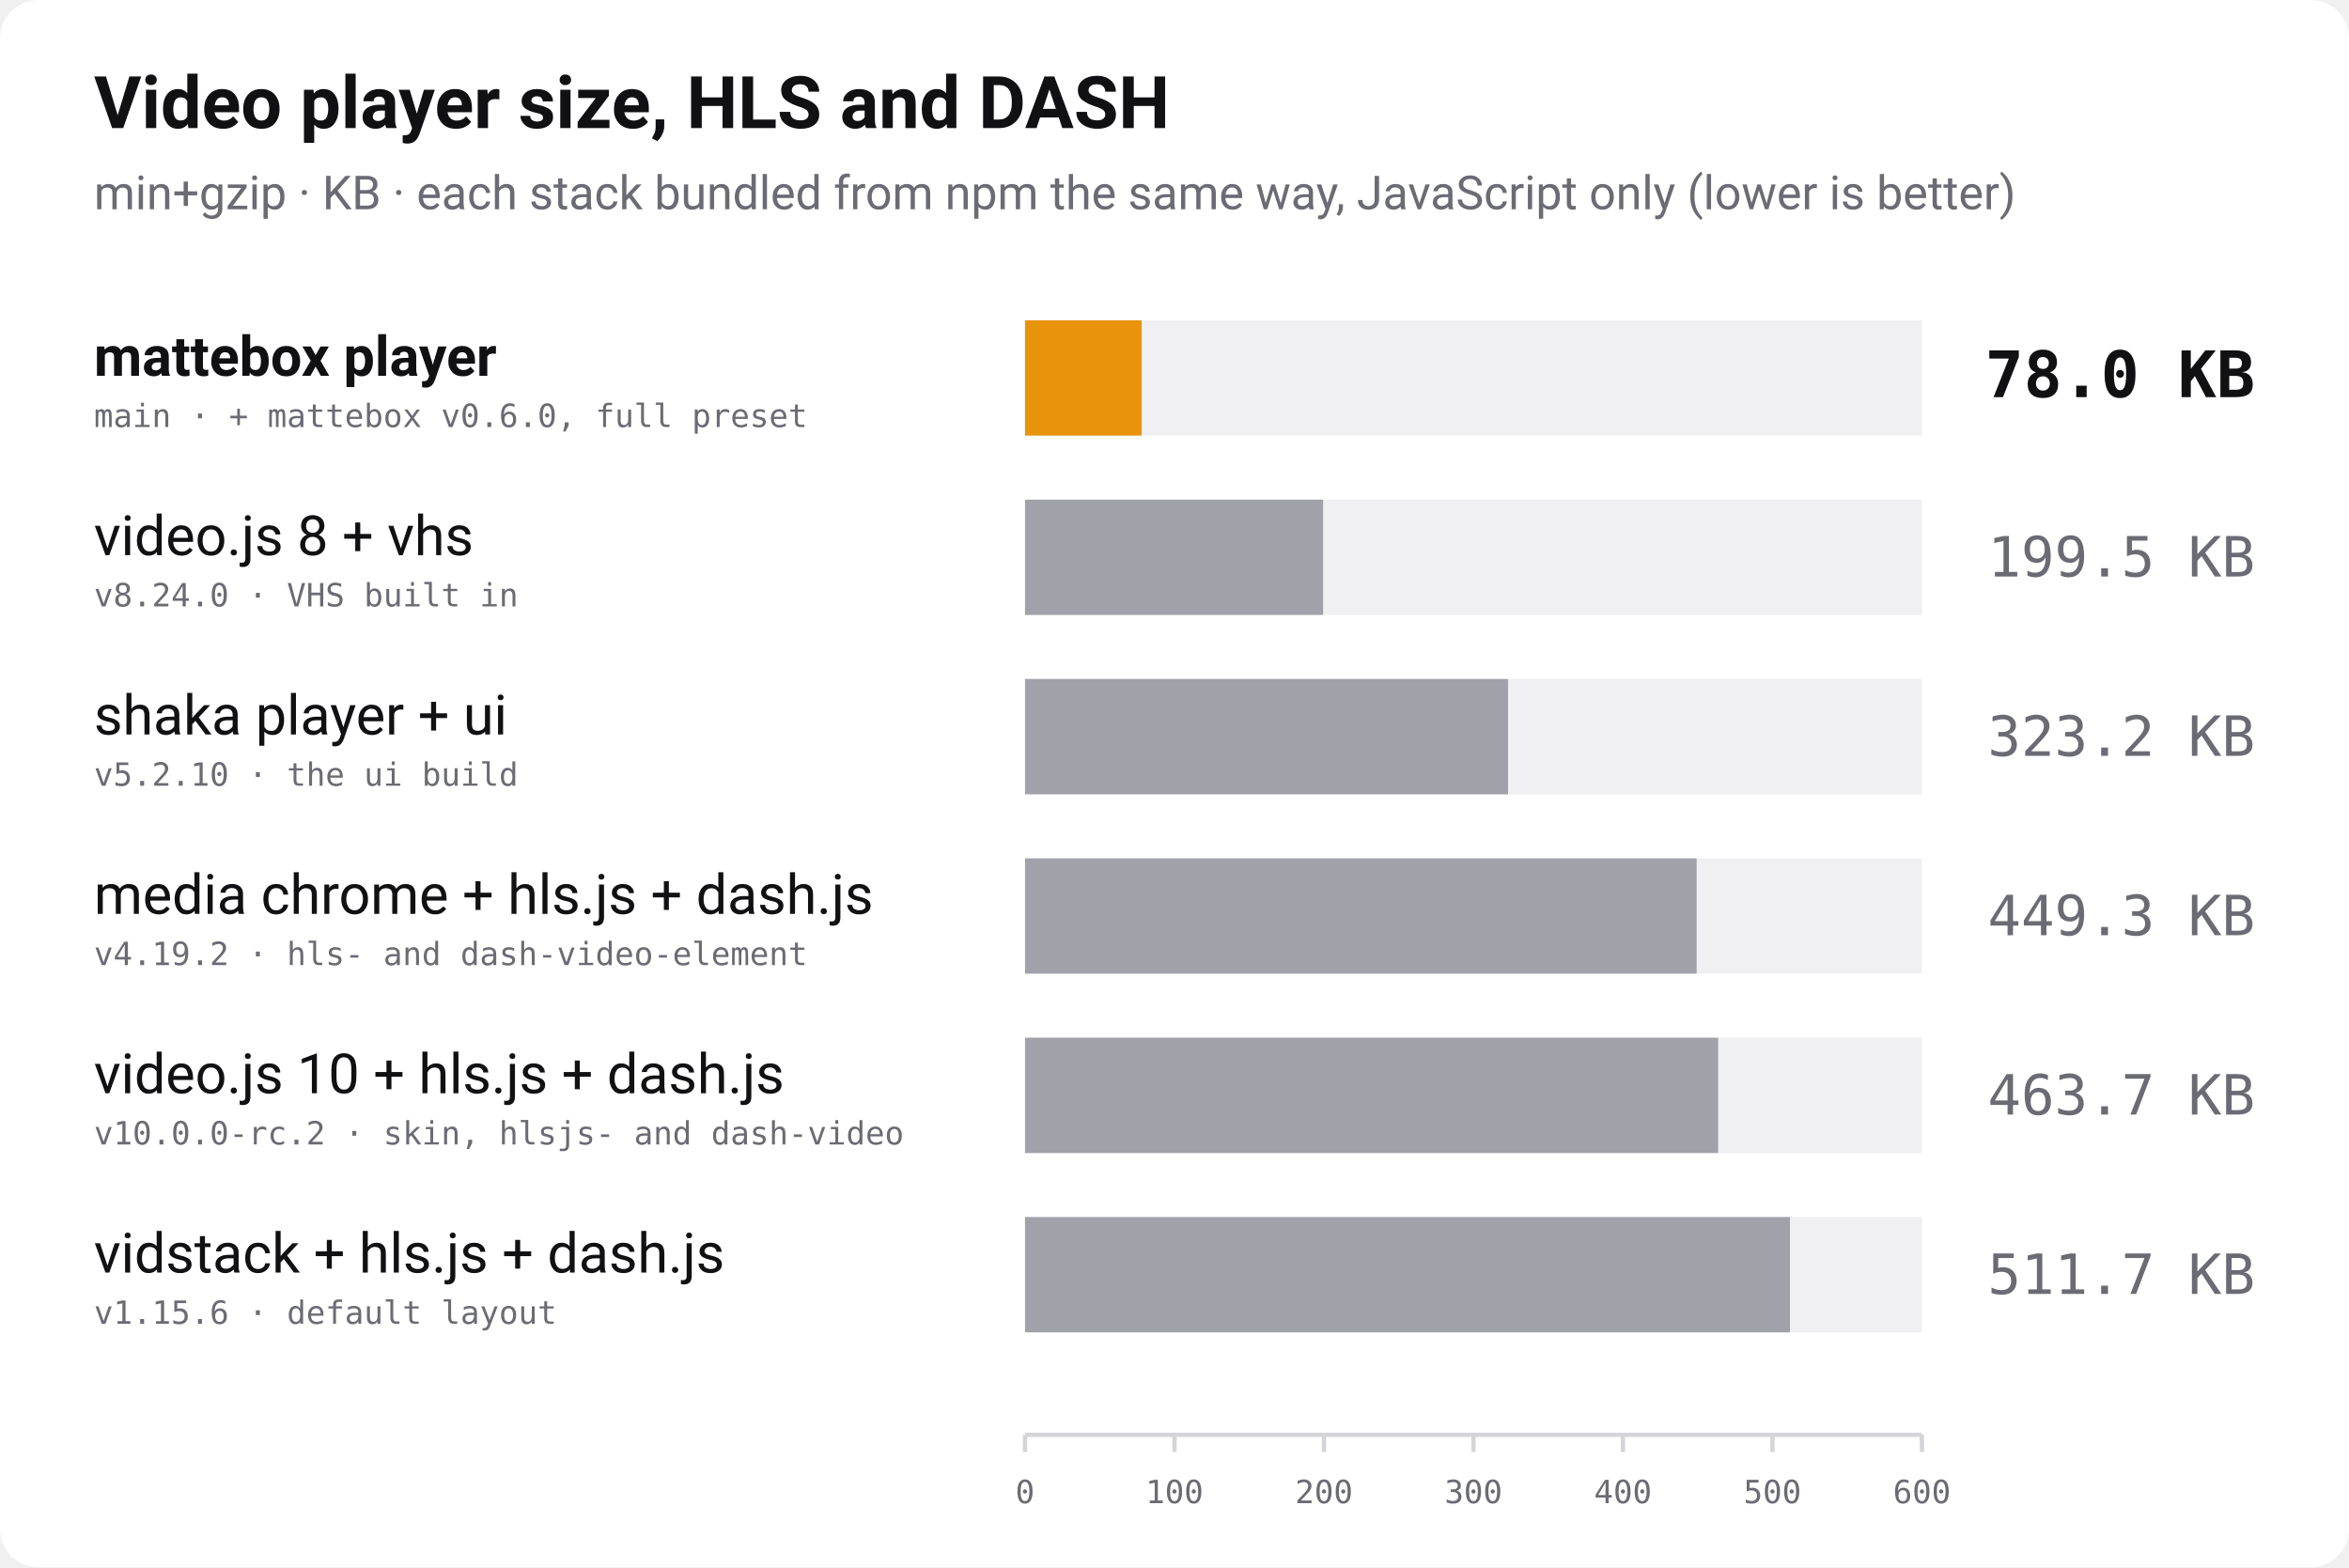
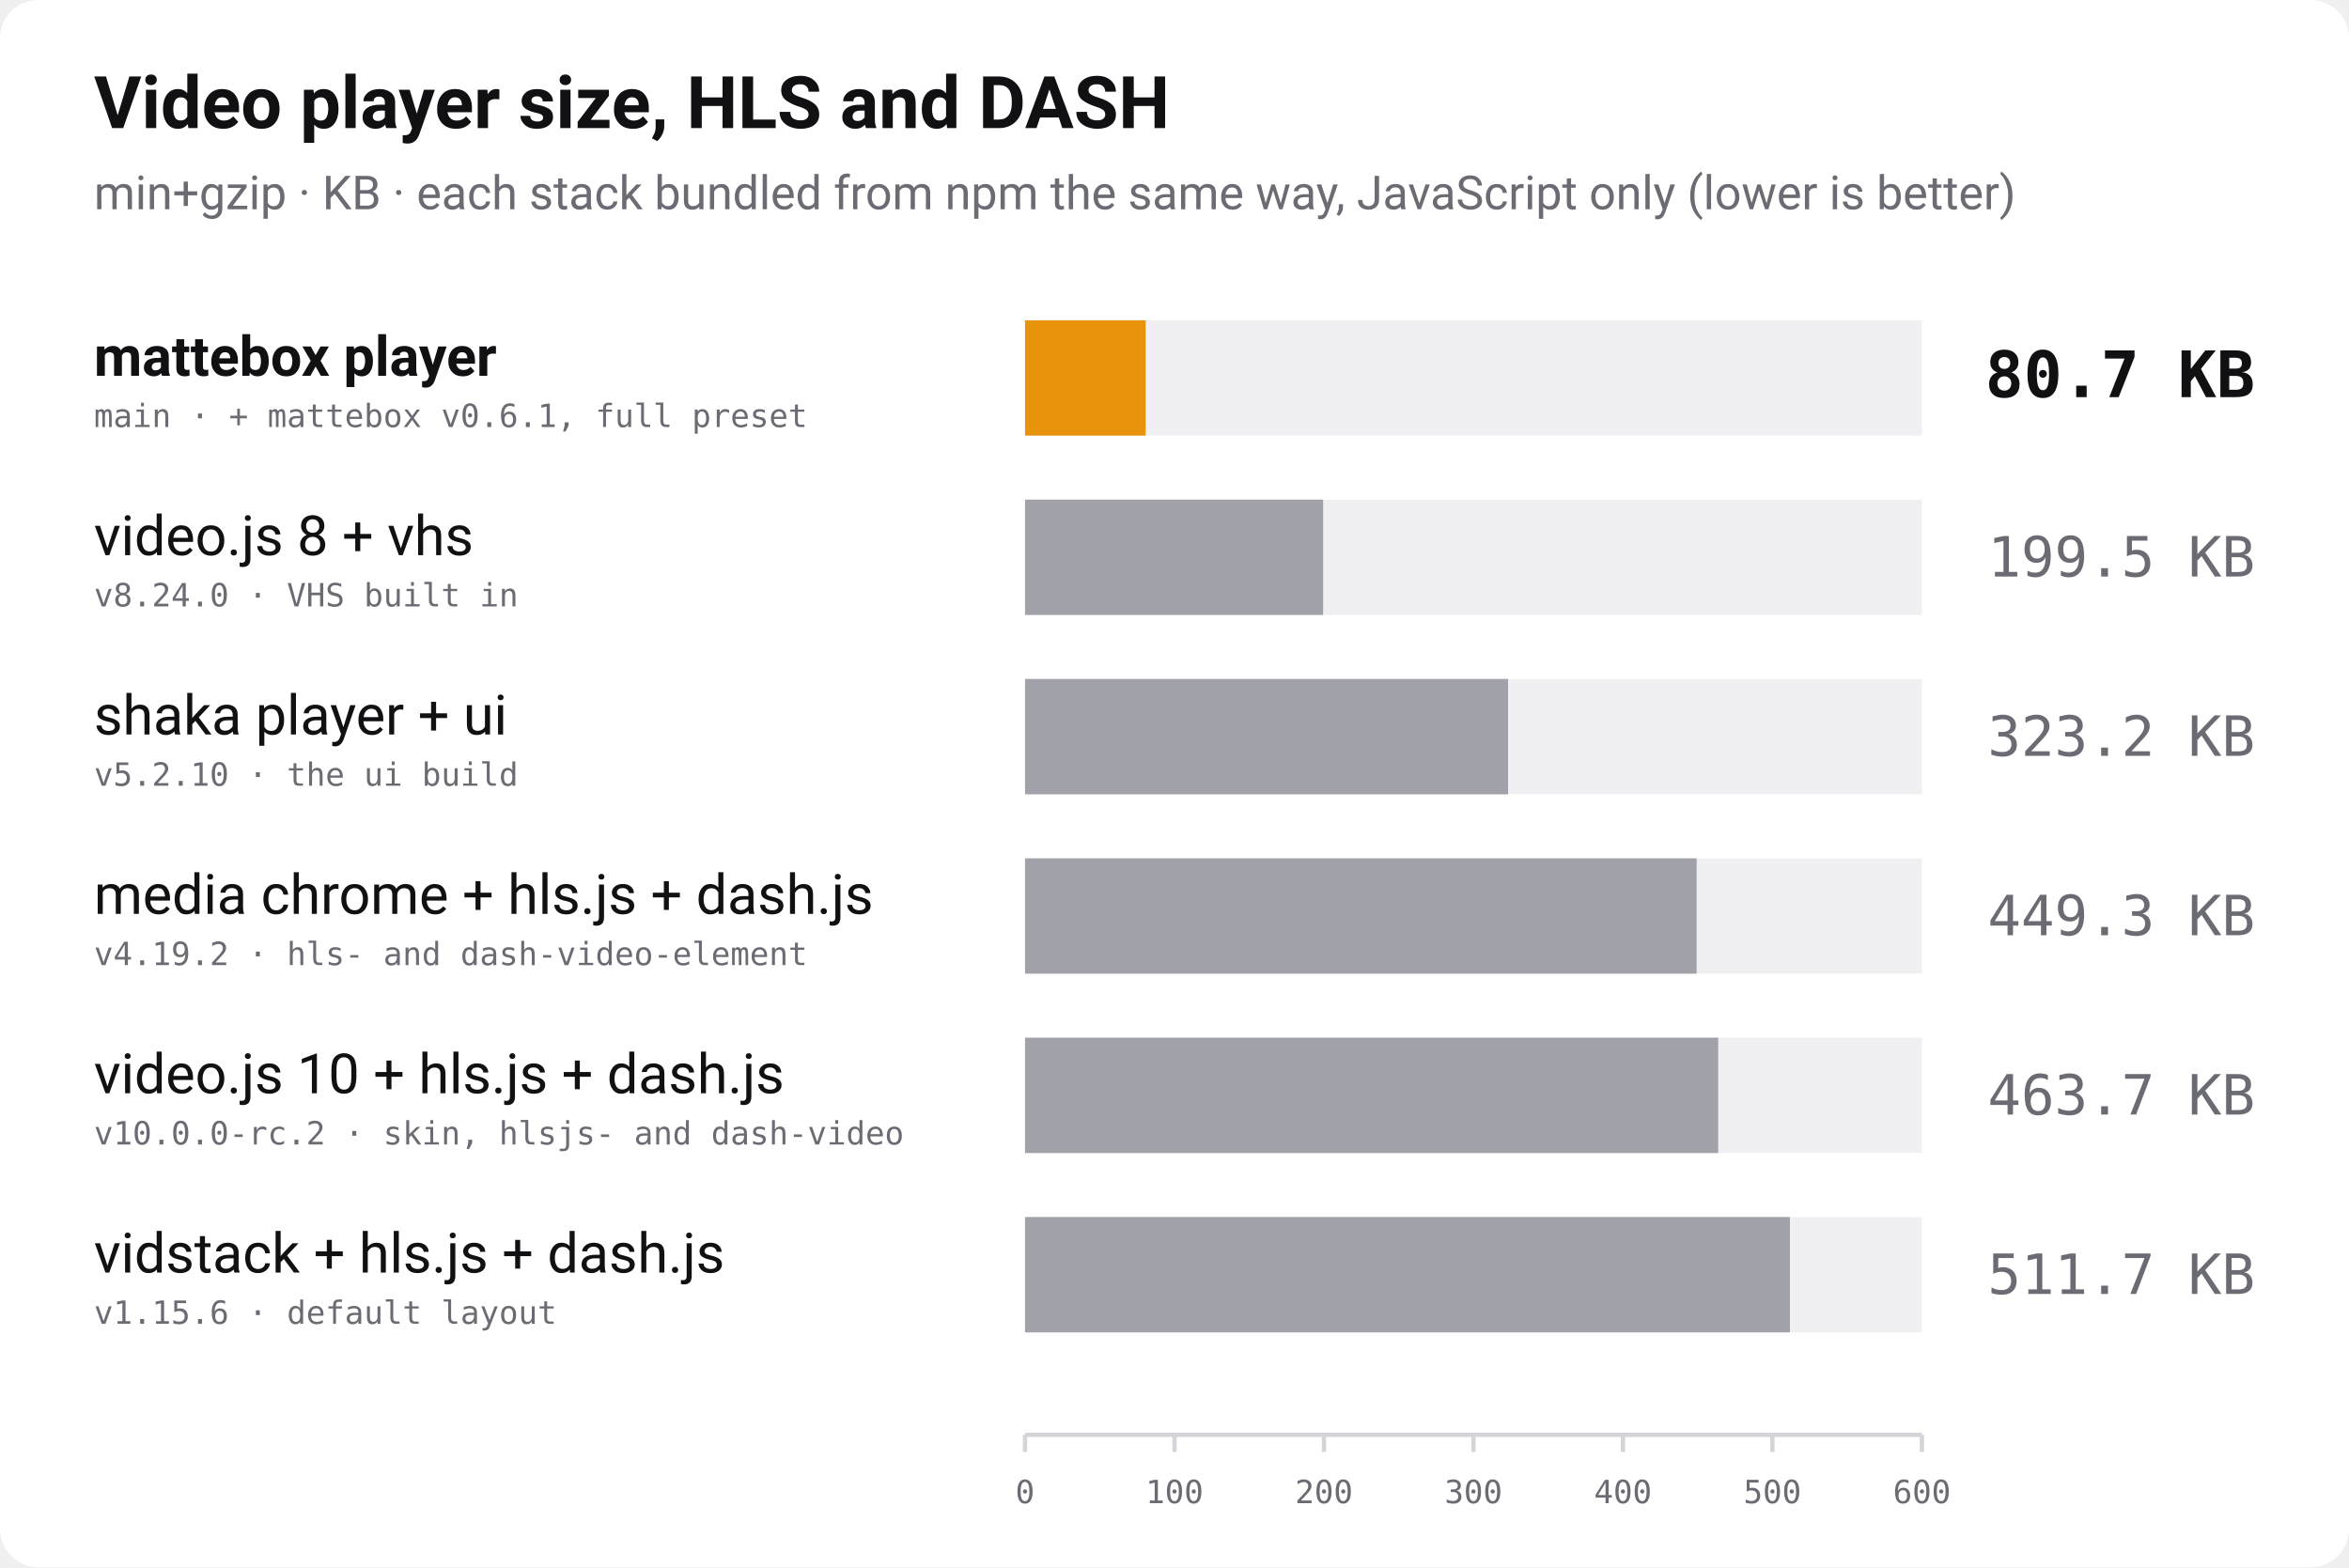
<svg xmlns="http://www.w3.org/2000/svg" width="1100" height="734" viewBox="0 0 1100 734" role="img" aria-label="Bundle size of video players with HLS and DASH playback, min+gzip, lower is better">
  <rect width="1100" height="734" rx="18" fill="#ffffff" />
  <text x="44" y="60" font-family="-apple-system, 'Segoe UI', Roboto, Helvetica, Arial, sans-serif" font-size="34" font-weight="700" fill="#111114">Video player size, HLS and DASH</text>
  <text x="44" y="98" font-family="-apple-system, 'Segoe UI', Roboto, Helvetica, Arial, sans-serif" font-size="22" fill="#6b6b74">min+gzip · KB · each stack bundled from npm the same way, JavaScript only (lower is better)</text>
  <text x="44" y="176" font-family="-apple-system, 'Segoe UI', Roboto, Helvetica, Arial, sans-serif" font-size="26" font-weight="700" fill="#111114">mattebox player</text>
-   <text x="44" y="200" font-family="ui-monospace, 'SF Mono', Menlo, Consolas, monospace" font-size="15" fill="#6b6b74">main · + mattebox v0.6.0, full preset</text>
+   <text x="44" y="200" font-family="ui-monospace, 'SF Mono', Menlo, Consolas, monospace" font-size="15" fill="#6b6b74">main · + mattebox v0.6.1, full preset</text>
  <rect x="480" y="150" width="420" height="54" fill="#f0f0f3" />
-   <rect x="480" y="150" width="54.6" height="54" fill="#e8930c" />
-   <text x="1056" y="186" text-anchor="end" font-family="ui-monospace, 'SF Mono', Menlo, Consolas, monospace" font-size="30" font-weight="700" fill="#111114">78.0 KB</text>
+   <rect x="480" y="150" width="56.5" height="54" fill="#e8930c" />
+   <text x="1056" y="186" text-anchor="end" font-family="ui-monospace, 'SF Mono', Menlo, Consolas, monospace" font-size="30" font-weight="700" fill="#111114">80.7 KB</text>
  <text x="44" y="260" font-family="-apple-system, 'Segoe UI', Roboto, Helvetica, Arial, sans-serif" font-size="26" font-weight="400" fill="#111114">video.js 8 + vhs</text>
  <text x="44" y="284" font-family="ui-monospace, 'SF Mono', Menlo, Consolas, monospace" font-size="15" fill="#6b6b74">v8.24.0 · VHS built in</text>
  <rect x="480" y="234" width="420" height="54" fill="#f0f0f3" />
  <rect x="480" y="234" width="139.6" height="54" fill="#a1a1aa" />
  <text x="1056" y="270" text-anchor="end" font-family="ui-monospace, 'SF Mono', Menlo, Consolas, monospace" font-size="26" font-weight="400" fill="#6b6b74">199.5 KB</text>
  <text x="44" y="344" font-family="-apple-system, 'Segoe UI', Roboto, Helvetica, Arial, sans-serif" font-size="26" font-weight="400" fill="#111114">shaka player + ui</text>
  <text x="44" y="368" font-family="ui-monospace, 'SF Mono', Menlo, Consolas, monospace" font-size="15" fill="#6b6b74">v5.2.10 · the ui build</text>
  <rect x="480" y="318" width="420" height="54" fill="#f0f0f3" />
  <rect x="480" y="318" width="226.2" height="54" fill="#a1a1aa" />
  <text x="1056" y="354" text-anchor="end" font-family="ui-monospace, 'SF Mono', Menlo, Consolas, monospace" font-size="26" font-weight="400" fill="#6b6b74">323.2 KB</text>
  <text x="44" y="428" font-family="-apple-system, 'Segoe UI', Roboto, Helvetica, Arial, sans-serif" font-size="26" font-weight="400" fill="#111114">media chrome + hls.js + dash.js</text>
  <text x="44" y="452" font-family="ui-monospace, 'SF Mono', Menlo, Consolas, monospace" font-size="15" fill="#6b6b74">v4.19.2 · hls- and dash-video-element</text>
  <rect x="480" y="402" width="420" height="54" fill="#f0f0f3" />
  <rect x="480" y="402" width="314.5" height="54" fill="#a1a1aa" />
  <text x="1056" y="438" text-anchor="end" font-family="ui-monospace, 'SF Mono', Menlo, Consolas, monospace" font-size="26" font-weight="400" fill="#6b6b74">449.3 KB</text>
  <text x="44" y="512" font-family="-apple-system, 'Segoe UI', Roboto, Helvetica, Arial, sans-serif" font-size="26" font-weight="400" fill="#111114">video.js 10 + hls.js + dash.js</text>
  <text x="44" y="536" font-family="ui-monospace, 'SF Mono', Menlo, Consolas, monospace" font-size="15" fill="#6b6b74">v10.0.0-rc.2 · skin, hlsjs- and dash-video</text>
  <rect x="480" y="486" width="420" height="54" fill="#f0f0f3" />
  <rect x="480" y="486" width="324.6" height="54" fill="#a1a1aa" />
  <text x="1056" y="522" text-anchor="end" font-family="ui-monospace, 'SF Mono', Menlo, Consolas, monospace" font-size="26" font-weight="400" fill="#6b6b74">463.7 KB</text>
  <text x="44" y="596" font-family="-apple-system, 'Segoe UI', Roboto, Helvetica, Arial, sans-serif" font-size="26" font-weight="400" fill="#111114">vidstack + hls.js + dash.js</text>
  <text x="44" y="620" font-family="ui-monospace, 'SF Mono', Menlo, Consolas, monospace" font-size="15" fill="#6b6b74">v1.15.6 · default layout</text>
  <rect x="480" y="570" width="420" height="54" fill="#f0f0f3" />
  <rect x="480" y="570" width="358.2" height="54" fill="#a1a1aa" />
  <text x="1056" y="606" text-anchor="end" font-family="ui-monospace, 'SF Mono', Menlo, Consolas, monospace" font-size="26" font-weight="400" fill="#6b6b74">511.7 KB</text>
  <line x1="480" y1="672" x2="900" y2="672" stroke="#d4d4d9" stroke-width="2" />
  <line x1="480.0" y1="672" x2="480.0" y2="680" stroke="#d4d4d9" stroke-width="2" />
  <text x="480.0" y="704" text-anchor="middle" font-family="ui-monospace, 'SF Mono', Menlo, Consolas, monospace" font-size="15" fill="#6b6b74">0</text>
  <line x1="550.0" y1="672" x2="550.0" y2="680" stroke="#d4d4d9" stroke-width="2" />
  <text x="550.0" y="704" text-anchor="middle" font-family="ui-monospace, 'SF Mono', Menlo, Consolas, monospace" font-size="15" fill="#6b6b74">100</text>
  <line x1="620.0" y1="672" x2="620.0" y2="680" stroke="#d4d4d9" stroke-width="2" />
  <text x="620.0" y="704" text-anchor="middle" font-family="ui-monospace, 'SF Mono', Menlo, Consolas, monospace" font-size="15" fill="#6b6b74">200</text>
  <line x1="690.0" y1="672" x2="690.0" y2="680" stroke="#d4d4d9" stroke-width="2" />
  <text x="690.0" y="704" text-anchor="middle" font-family="ui-monospace, 'SF Mono', Menlo, Consolas, monospace" font-size="15" fill="#6b6b74">300</text>
  <line x1="760.0" y1="672" x2="760.0" y2="680" stroke="#d4d4d9" stroke-width="2" />
  <text x="760.0" y="704" text-anchor="middle" font-family="ui-monospace, 'SF Mono', Menlo, Consolas, monospace" font-size="15" fill="#6b6b74">400</text>
  <line x1="830.0" y1="672" x2="830.0" y2="680" stroke="#d4d4d9" stroke-width="2" />
  <text x="830.0" y="704" text-anchor="middle" font-family="ui-monospace, 'SF Mono', Menlo, Consolas, monospace" font-size="15" fill="#6b6b74">500</text>
  <line x1="900.0" y1="672" x2="900.0" y2="680" stroke="#d4d4d9" stroke-width="2" />
  <text x="900.0" y="704" text-anchor="middle" font-family="ui-monospace, 'SF Mono', Menlo, Consolas, monospace" font-size="15" fill="#6b6b74">600</text>
</svg>
